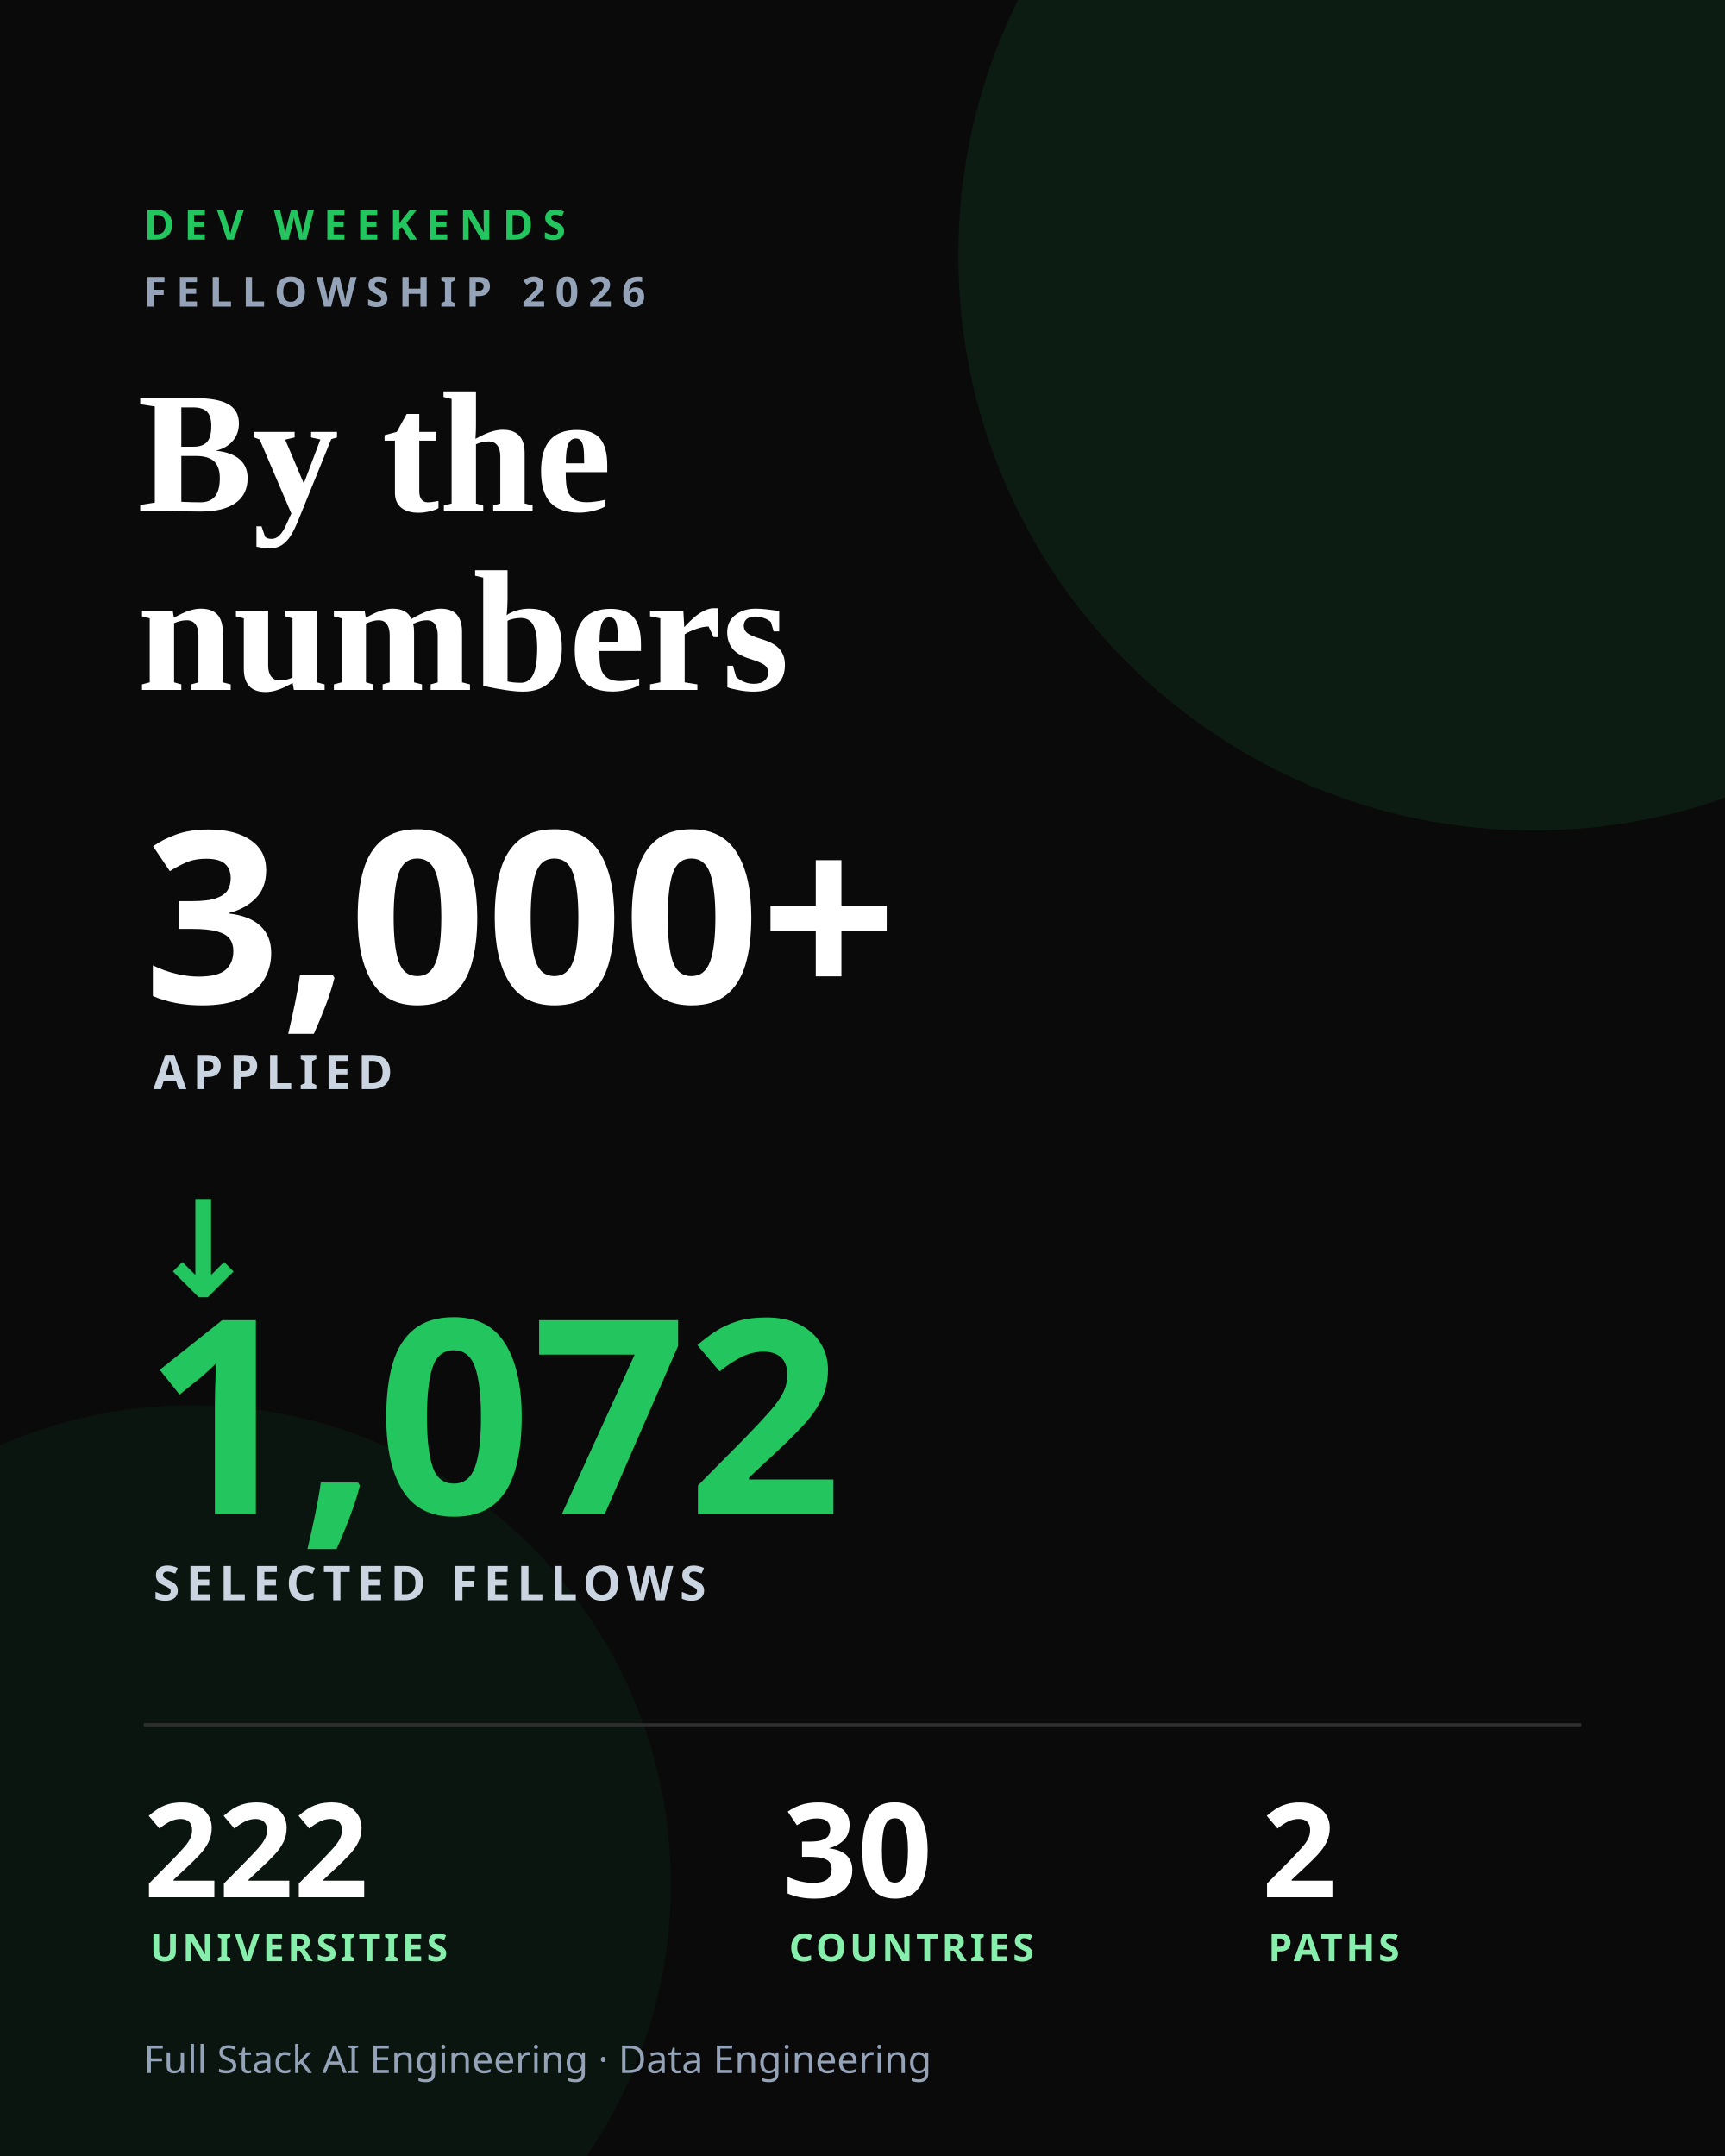
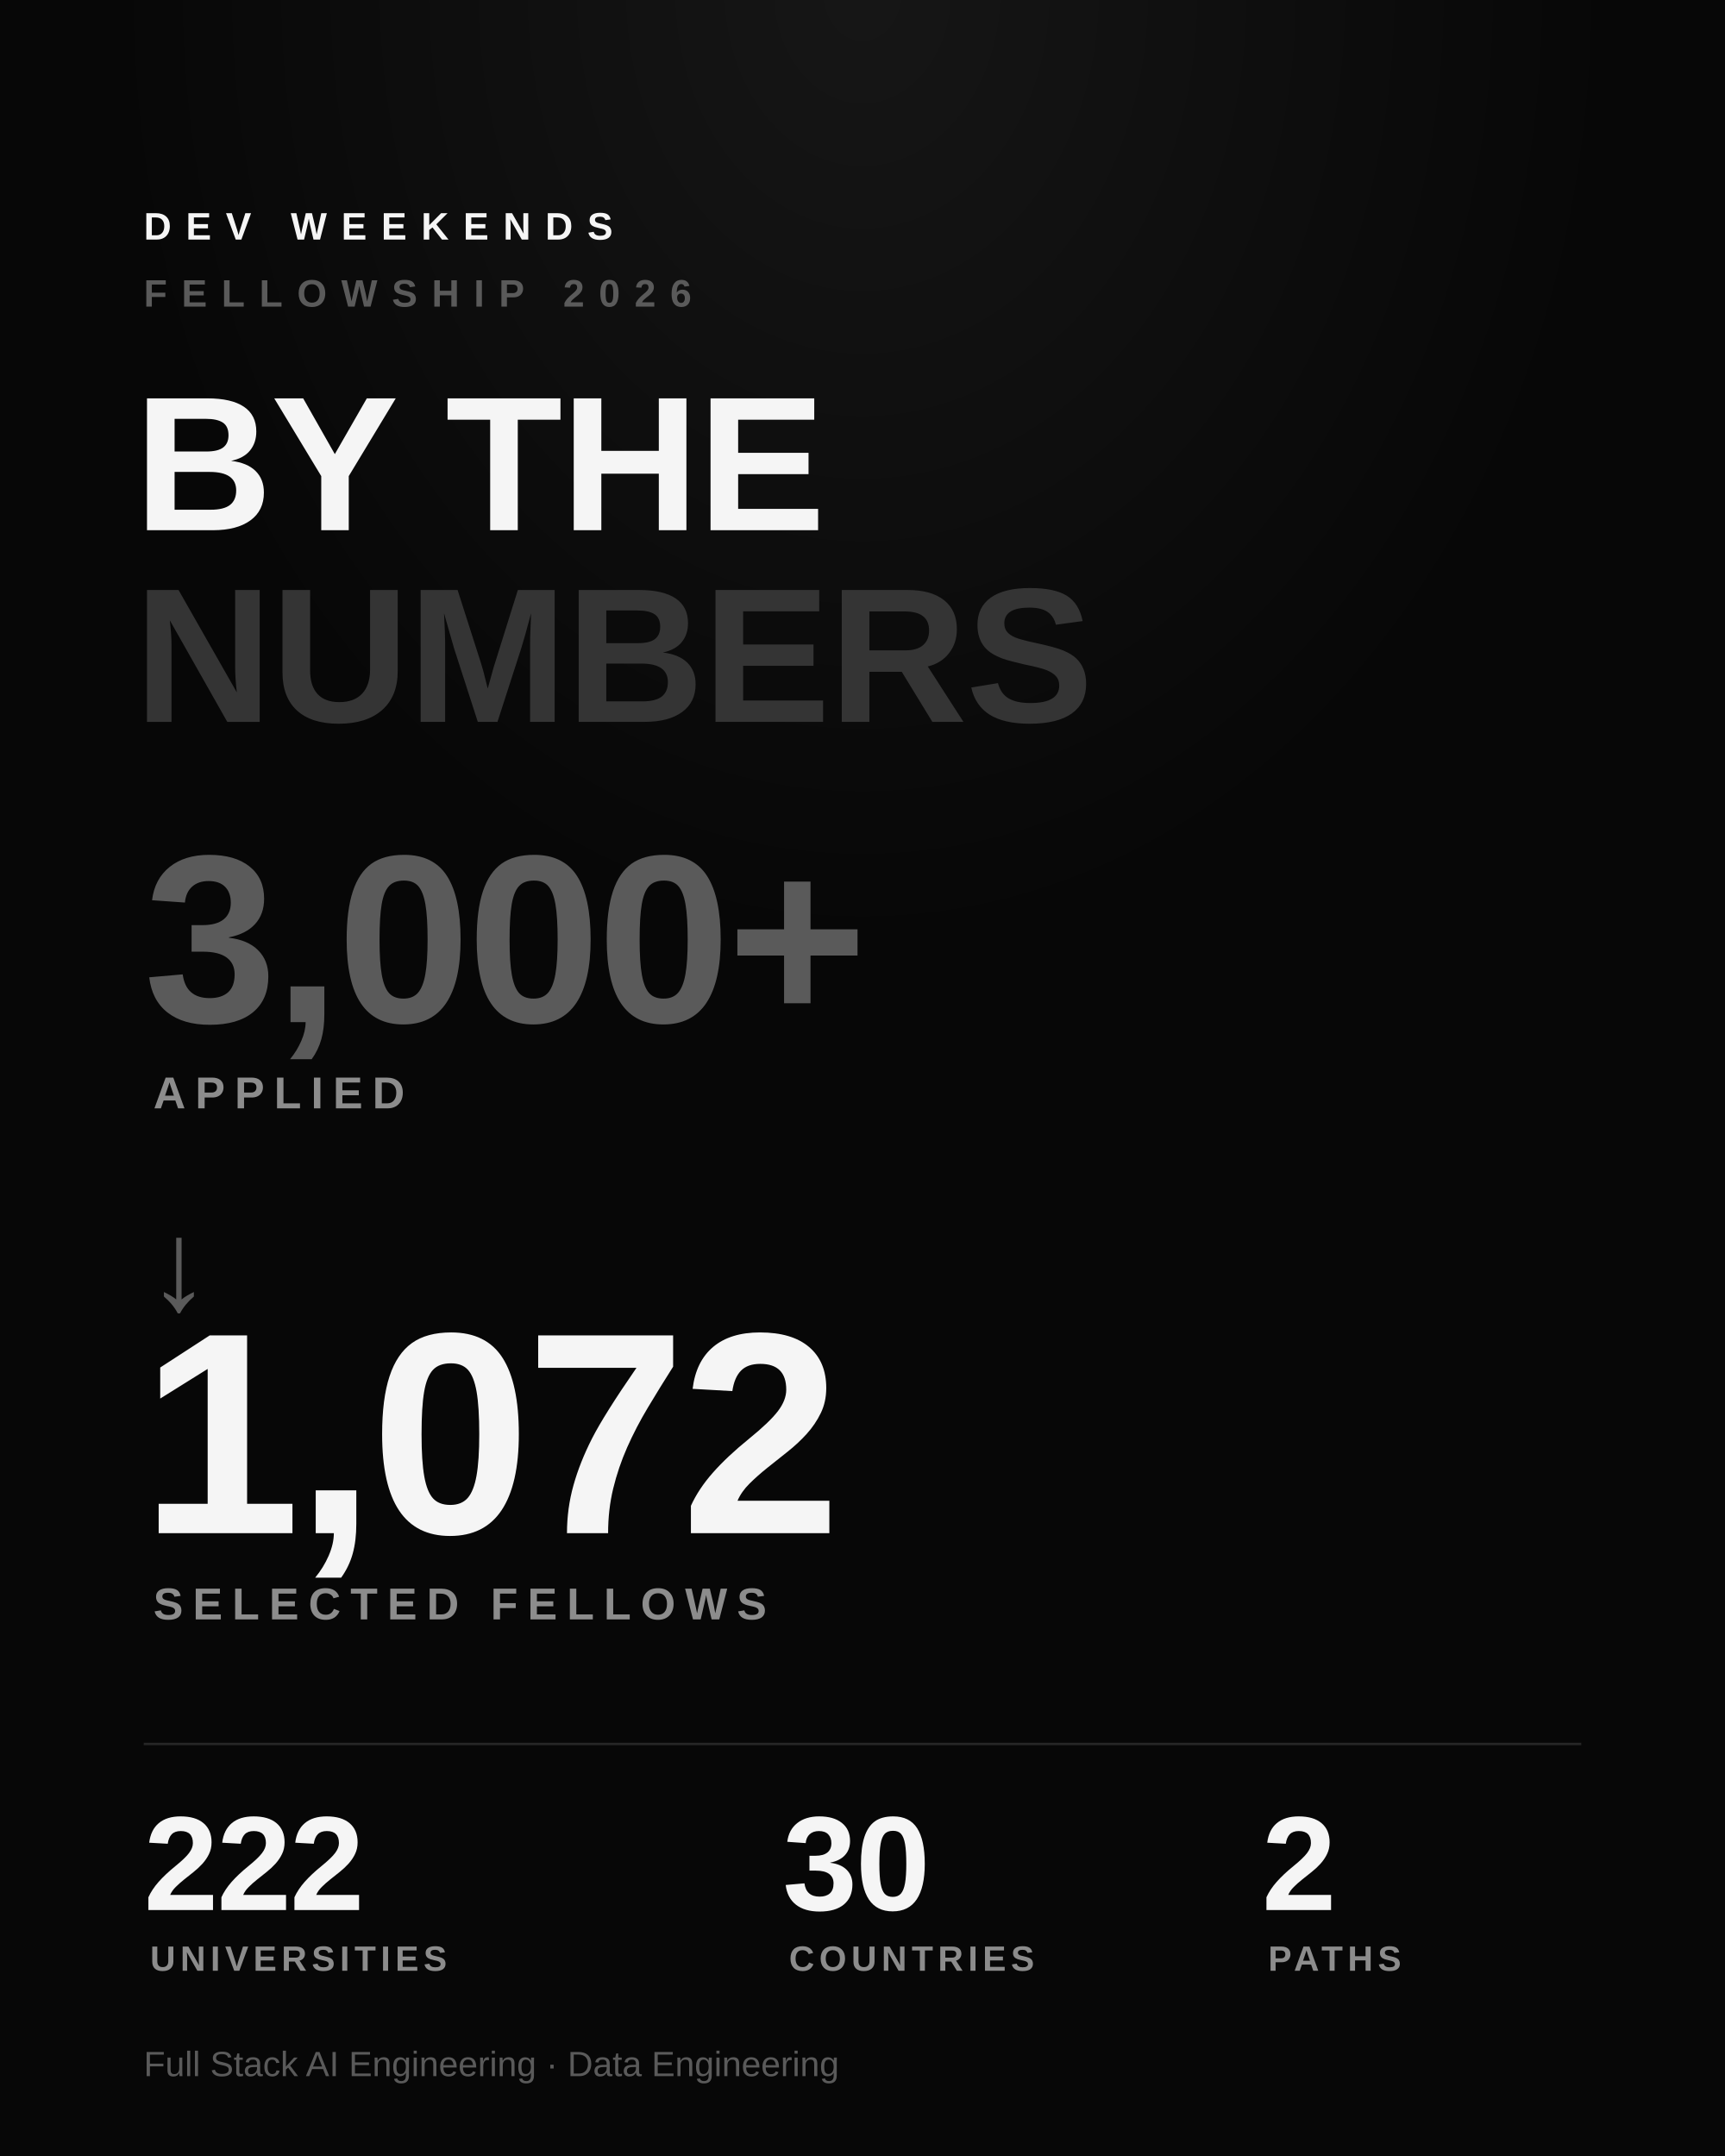
<svg xmlns="http://www.w3.org/2000/svg" width="1080" height="1350" viewBox="0 0 1080 1350" fill="none" role="img" aria-label="Fellowship 2026: over 3,000 applied, 1,072 selected, from 222 universities across 30 countries">
-   <rect width="1080" height="1350" fill="#0A0A0A" />
-   <circle cx="960" cy="160" r="360" fill="#22C55E" opacity="0.10" />
-   <circle cx="120" cy="1180" r="300" fill="#22C55E" opacity="0.06" />
-   <text x="90" y="150" font-family="ui-sans-serif, system-ui, sans-serif" font-size="26" font-weight="700" letter-spacing="6" fill="#22C55E">DEV WEEKENDS</text>
-   <text x="90" y="192" font-family="ui-sans-serif, system-ui, sans-serif" font-size="26" font-weight="700" letter-spacing="6" fill="#94A3B8">FELLOWSHIP 2026</text>
-   <text x="86" y="320" font-family="Georgia, 'Times New Roman', serif" font-size="108" font-weight="700" fill="#FFFFFF">By the</text>
-   <text x="86" y="432" font-family="Georgia, 'Times New Roman', serif" font-size="108" font-weight="700" fill="#FFFFFF">numbers</text>
-   <text x="90" y="628" font-family="ui-sans-serif, system-ui, sans-serif" font-size="150" font-weight="800" fill="#FFFFFF">3,000+</text>
-   <text x="96" y="682" font-family="ui-sans-serif, system-ui, sans-serif" font-size="30" font-weight="600" letter-spacing="4" fill="#CBD5E1">APPLIED</text>
-   <text x="92" y="812" font-family="ui-sans-serif, system-ui, sans-serif" font-size="84" font-weight="700" fill="#22C55E">↓</text>
-   <text x="90" y="948" font-family="ui-sans-serif, system-ui, sans-serif" font-size="170" font-weight="800" fill="#22C55E">1,072</text>
-   <text x="96" y="1002" font-family="ui-sans-serif, system-ui, sans-serif" font-size="30" font-weight="600" letter-spacing="4" fill="#CBD5E1">SELECTED FELLOWS</text>
-   <line x1="90" y1="1080" x2="990" y2="1080" stroke="#2E2E2E" stroke-width="2" />
-   <g font-family="ui-sans-serif, system-ui, sans-serif">
-     <text x="90" y="1188" font-size="82" font-weight="800" fill="#FFFFFF">222</text>
-     <text x="94" y="1228" font-size="24" font-weight="600" letter-spacing="2" fill="#86EFAC">UNIVERSITIES</text>
-     <text x="490" y="1188" font-size="82" font-weight="800" fill="#FFFFFF">30</text>
-     <text x="494" y="1228" font-size="24" font-weight="600" letter-spacing="2" fill="#86EFAC">COUNTRIES</text>
-     <text x="790" y="1188" font-size="82" font-weight="800" fill="#FFFFFF">2</text>
-     <text x="794" y="1228" font-size="24" font-weight="600" letter-spacing="2" fill="#86EFAC">PATHS</text>
+   <defs>
+     <radialGradient id="glow" cx="50%" cy="0%" r="80%">
+       <stop offset="0%" stop-color="#FFFFFF" stop-opacity="0.06" />
+       <stop offset="55%" stop-color="#FFFFFF" stop-opacity="0" />
+     </radialGradient>
+   </defs>
+   <rect width="1080" height="1350" fill="#070707" />
+   <rect width="1080" height="1350" fill="url(#glow)" />
+   <text x="90" y="150" font-family="'Helvetica Neue', Arial, sans-serif" font-size="24" font-weight="700" letter-spacing="9" fill="#F5F5F5">DEV WEEKENDS</text>
+   <text x="90" y="192" font-family="'Helvetica Neue', Arial, sans-serif" font-size="24" font-weight="700" letter-spacing="9" fill="#5A5A5A">FELLOWSHIP 2026</text>
+   <text x="84" y="332" font-family="'Helvetica Neue', Arial, sans-serif" font-size="120" font-weight="800" letter-spacing="-1" fill="#F5F5F5">BY THE</text>
+   <text x="84" y="452" font-family="'Helvetica Neue', Arial, sans-serif" font-size="120" font-weight="800" letter-spacing="-1" fill="#343434">NUMBERS</text>
+   <text x="90" y="640" font-family="'Helvetica Neue', Arial, sans-serif" font-size="150" font-weight="800" letter-spacing="-2" fill="#5A5A5A">3,000+</text>
+   <text x="96" y="694" font-family="'Helvetica Neue', Arial, sans-serif" font-size="28" font-weight="600" letter-spacing="6" fill="#8C8C8C">APPLIED</text>
+   <text x="92" y="820" font-family="'Helvetica Neue', Arial, sans-serif" font-size="80" font-weight="700" fill="#5A5A5A">↓</text>
+   <text x="88" y="960" font-family="'Helvetica Neue', Arial, sans-serif" font-size="180" font-weight="800" letter-spacing="-3" fill="#F5F5F5">1,072</text>
+   <text x="96" y="1014" font-family="'Helvetica Neue', Arial, sans-serif" font-size="28" font-weight="600" letter-spacing="6" fill="#8C8C8C">SELECTED FELLOWS</text>
+   <line x1="90" y1="1092" x2="990" y2="1092" stroke="#262626" stroke-width="1.5" />
+   <g font-family="'Helvetica Neue', Arial, sans-serif">
+     <text x="90" y="1196" font-size="84" font-weight="800" letter-spacing="-1" fill="#F5F5F5">222</text>
+     <text x="94" y="1234" font-size="22" font-weight="600" letter-spacing="3" fill="#8C8C8C">UNIVERSITIES</text>
+     <text x="490" y="1196" font-size="84" font-weight="800" letter-spacing="-1" fill="#F5F5F5">30</text>
+     <text x="494" y="1234" font-size="22" font-weight="600" letter-spacing="3" fill="#8C8C8C">COUNTRIES</text>
+     <text x="790" y="1196" font-size="84" font-weight="800" letter-spacing="-1" fill="#F5F5F5">2</text>
+     <text x="794" y="1234" font-size="22" font-weight="600" letter-spacing="3" fill="#8C8C8C">PATHS</text>
  </g>
-   <text x="90" y="1298" font-family="ui-sans-serif, system-ui, sans-serif" font-size="24" fill="#94A3B8">Full Stack AI Engineering · Data Engineering</text>
+   <text x="90" y="1300" font-family="'Helvetica Neue', Arial, sans-serif" font-size="22" fill="#5A5A5A">Full Stack AI Engineering · Data Engineering</text>
</svg>
